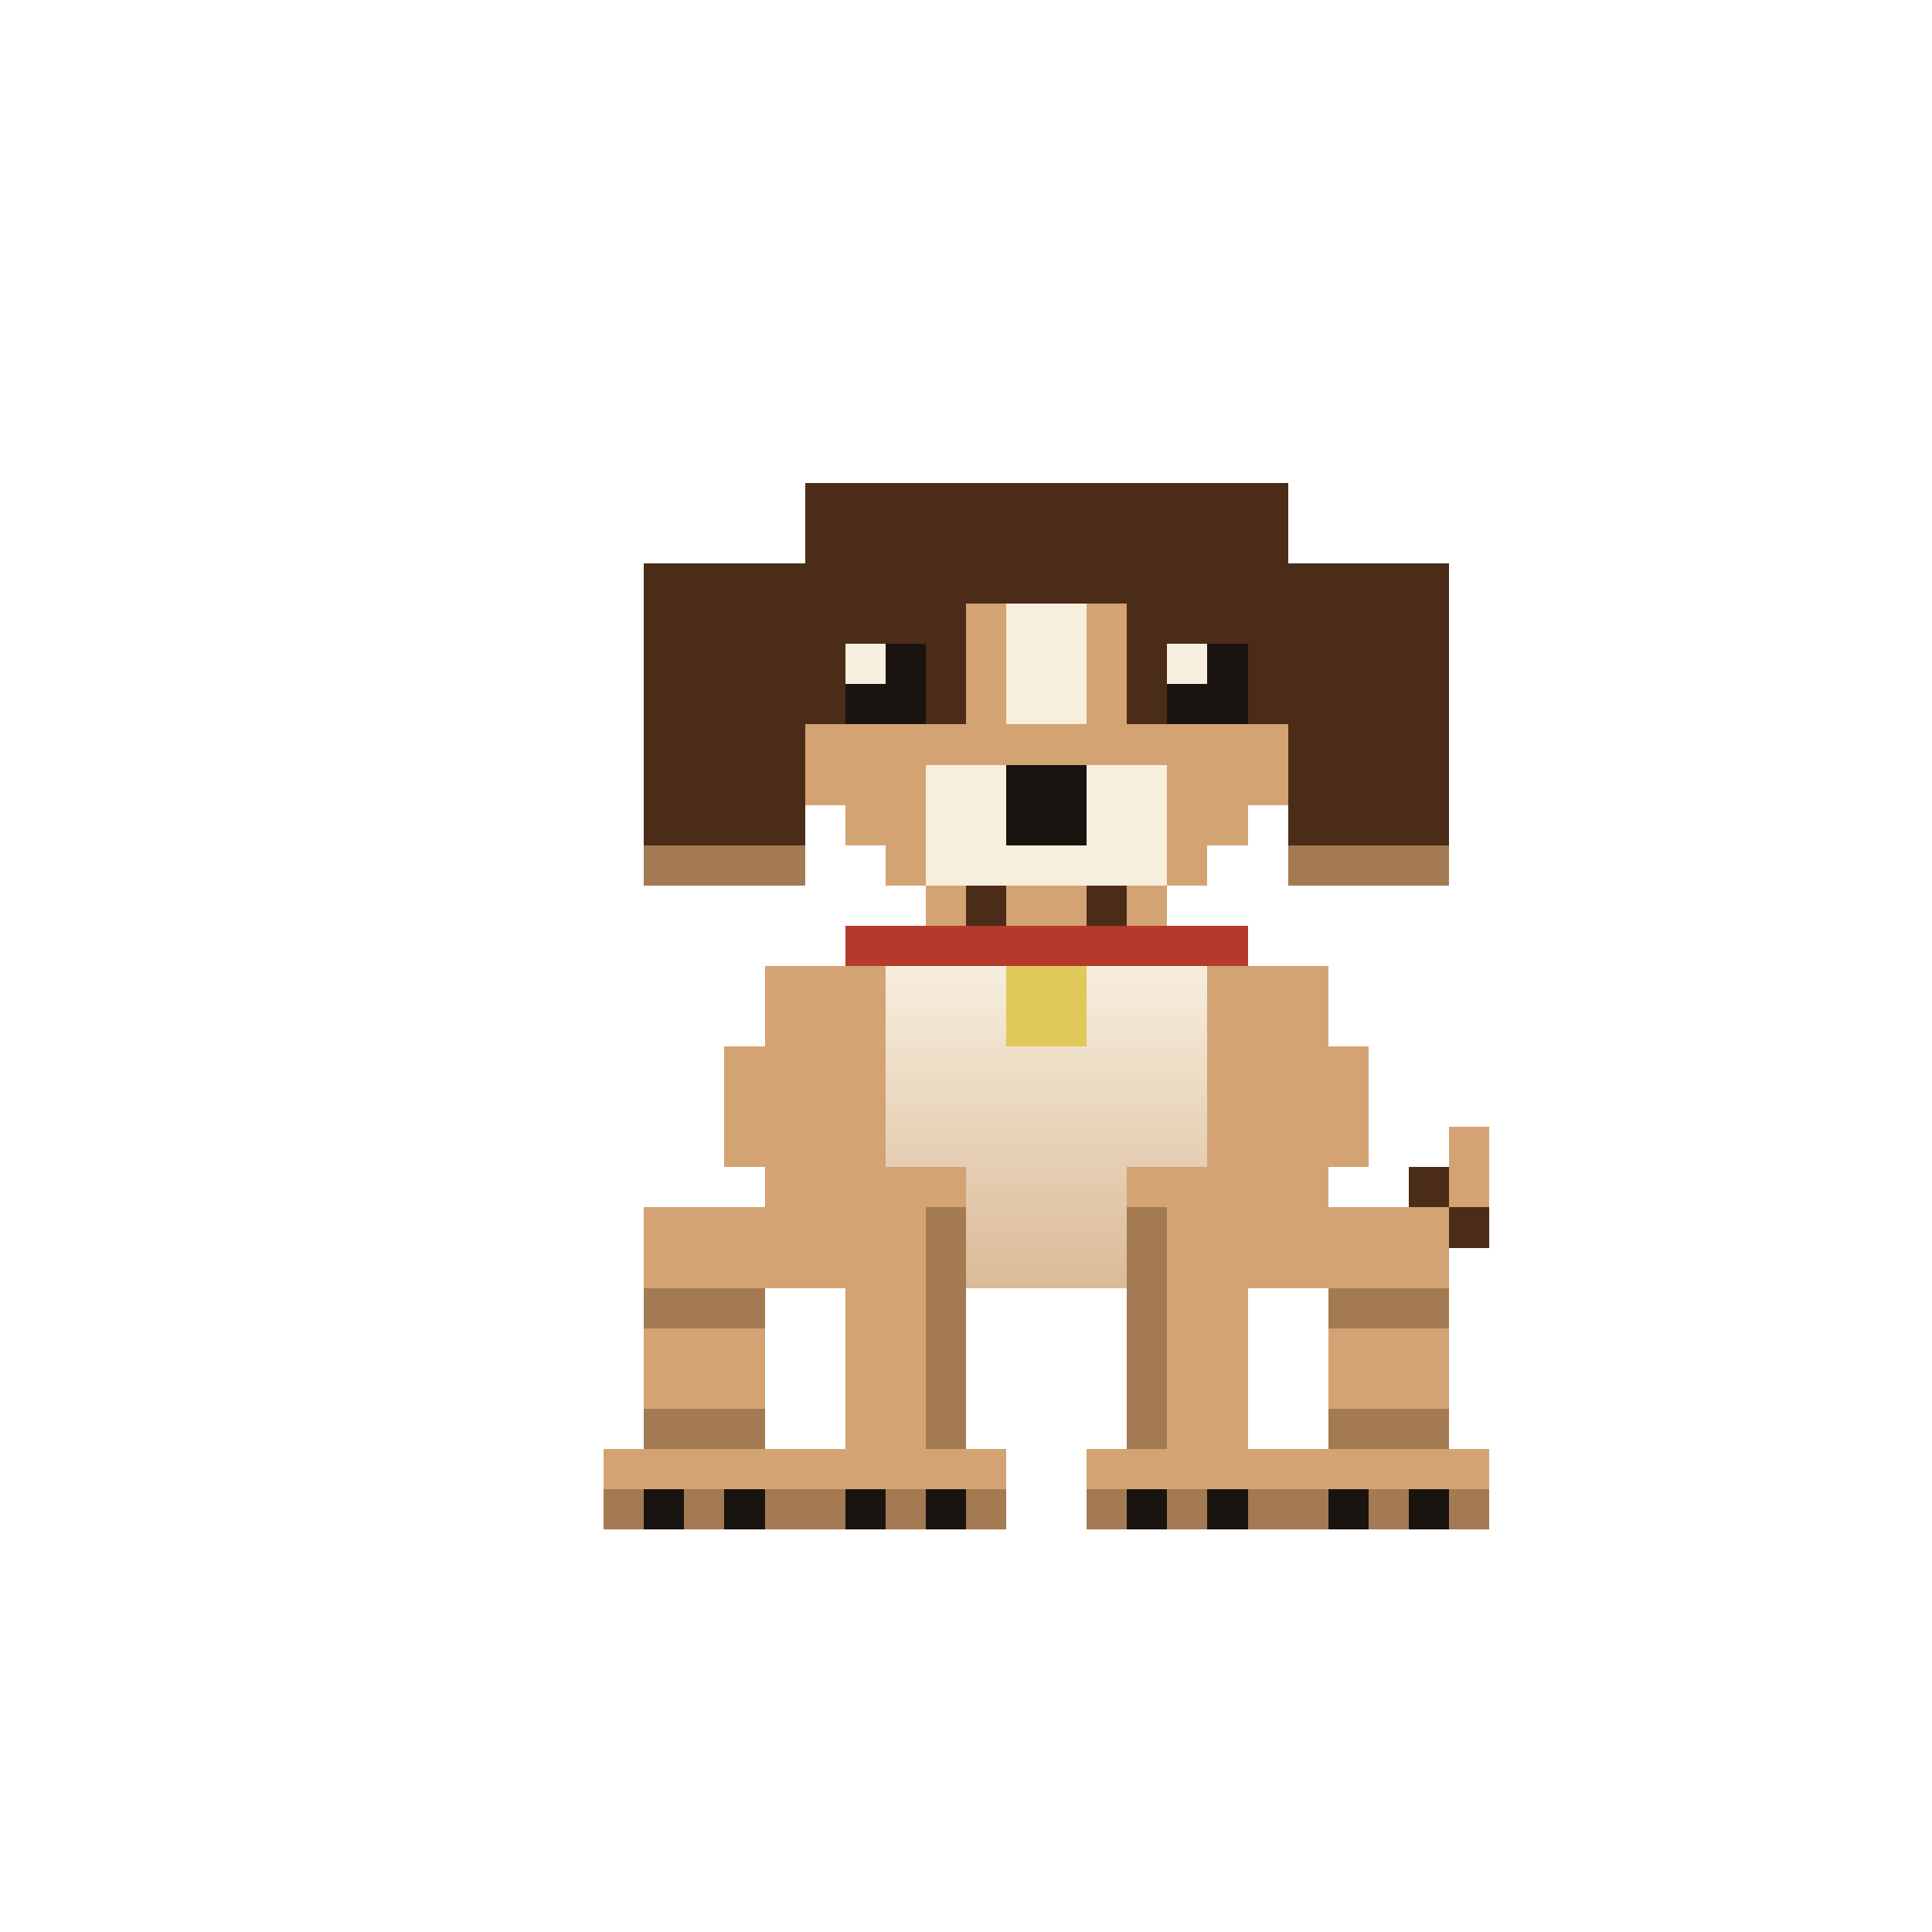
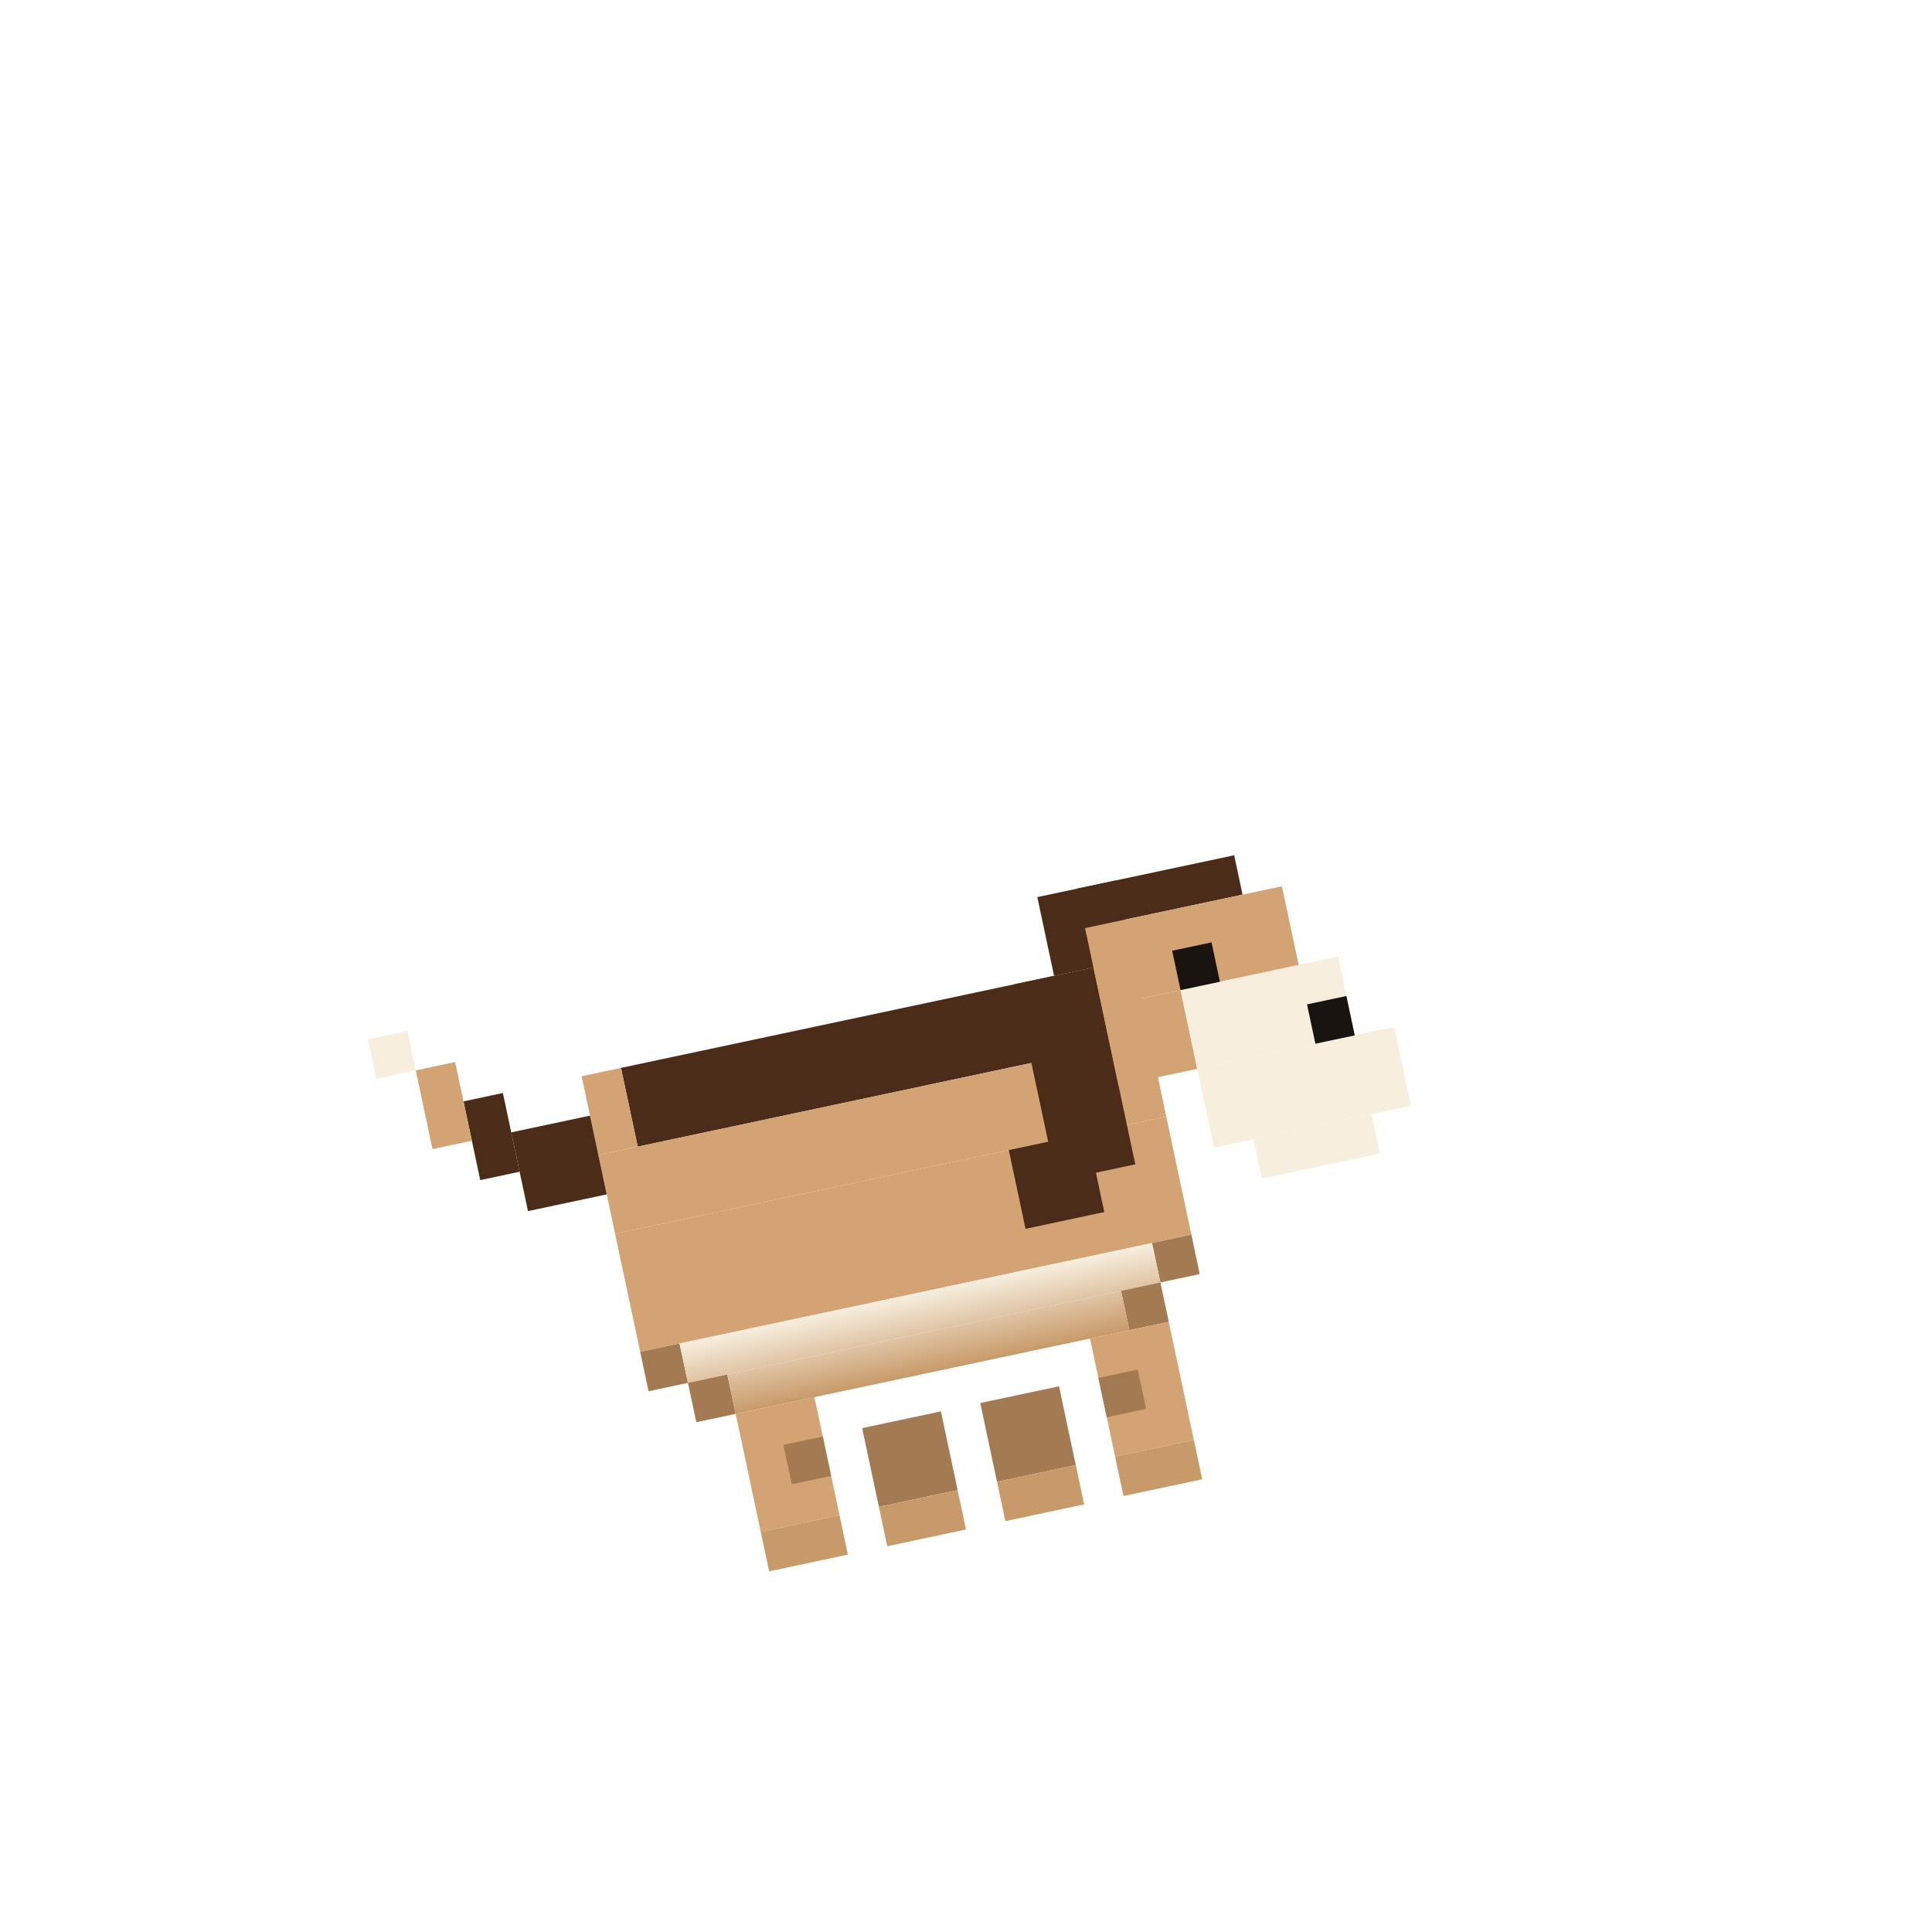
- <svg xmlns="http://www.w3.org/2000/svg" viewBox="0 0 48 48" shape-rendering="crispEdges">
-   <g transform="translate(2,0)">
+ <svg xmlns="http://www.w3.org/2000/svg" viewBox="0 0 48 48" width="48" height="48">
+   <g transform="rotate(-12 24 38)">
    <defs>
-       <linearGradient id="belly" x1="0" y1="24" x2="0" y2="37" gradientUnits="userSpaceOnUse" spreadMethod="pad">
+       <linearGradient id="belly" x1="0" y1="32" x2="0" y2="34" gradientUnits="userSpaceOnUse" spreadMethod="pad">
        <stop offset="0" stop-color="#f7eede" />
        <stop offset="1" stop-color="#c89a6a" />
      </linearGradient>
    </defs>
-     <rect x="14" y="14" width="4" height="8" fill="#4a2c18" />
-     <rect x="30" y="14" width="4" height="8" fill="#4a2c18" />
-     <rect x="14" y="21" width="4" height="1" fill="#a47a52" />
-     <rect x="30" y="21" width="4" height="1" fill="#a47a52" />
-     <rect x="33" y="29" width="2" height="2" fill="#4a2c18" />
-     <rect x="34" y="28" width="1" height="2" fill="#d4a373" />
-     <rect x="18" y="12" width="12" height="3" fill="#4a2c18" />
-     <rect x="18" y="15" width="12" height="5" fill="#d4a373" />
-     <rect x="18" y="15" width="4" height="3" fill="#4a2c18" />
-     <rect x="26" y="15" width="4" height="3" fill="#4a2c18" />
-     <rect x="23" y="15" width="2" height="3" fill="url(#belly)" />
-     <rect x="19" y="16" width="2" height="2" fill="#1a1410" />
-     <rect x="27" y="16" width="2" height="2" fill="#1a1410" />
-     <rect x="19" y="16" width="1" height="1" fill="#f7eede" />
-     <rect x="27" y="16" width="1" height="1" fill="#f7eede" />
-     <rect x="19" y="20" width="10" height="1" fill="#d4a373" />
-     <rect x="20" y="21" width="8" height="1" fill="#d4a373" />
-     <rect x="21" y="22" width="6" height="1" fill="#d4a373" />
-     <rect x="21" y="19" width="6" height="3" fill="url(#belly)" />
-     <rect x="23" y="19" width="2" height="2" fill="#1a1410" />
-     <rect x="22" y="22" width="1" height="1" fill="#4a2c18" />
-     <rect x="25" y="22" width="1" height="1" fill="#4a2c18" />
-     <rect x="17" y="24" width="14" height="2" fill="#d4a373" />
-     <rect x="20" y="24" width="8" height="2" fill="url(#belly)" />
-     <rect x="16" y="26" width="16" height="3" fill="#d4a373" />
-     <rect x="20" y="26" width="8" height="3" fill="url(#belly)" />
+     <rect x="18" y="25" width="11" height="2" fill="#4a2c18" />
+     <rect x="17" y="25" width="1" height="2" fill="#d4a373" />
+     <rect x="29" y="25" width="2" height="2" fill="#d4a373" />
+     <rect x="17" y="27" width="14" height="2" fill="#d4a373" />
    <rect x="17" y="29" width="14" height="3" fill="#d4a373" />
-     <rect x="20" y="29" width="8" height="3" fill="url(#belly)" />
-     <rect x="14" y="30" width="3" height="6" fill="#d4a373" />
-     <rect x="31" y="30" width="3" height="6" fill="#d4a373" />
-     <rect x="14" y="32" width="3" height="1" fill="#a47a52" />
-     <rect x="31" y="32" width="3" height="1" fill="#a47a52" />
-     <rect x="14" y="35" width="3" height="1" fill="#a47a52" />
-     <rect x="31" y="35" width="3" height="1" fill="#a47a52" />
-     <rect x="19" y="29" width="3" height="8" fill="#d4a373" />
-     <rect x="26" y="29" width="3" height="8" fill="#d4a373" />
-     <rect x="21" y="30" width="1" height="6" fill="#a47a52" />
-     <rect x="26" y="30" width="1" height="6" fill="#a47a52" />
-     <rect x="13" y="36" width="5" height="2" fill="#d4a373" />
-     <rect x="30" y="36" width="5" height="2" fill="#d4a373" />
-     <rect x="13" y="37" width="5" height="1" fill="#a47a52" />
-     <rect x="30" y="37" width="5" height="1" fill="#a47a52" />
-     <rect x="14" y="37" width="1" height="1" fill="#1a1410" />
-     <rect x="16" y="37" width="1" height="1" fill="#1a1410" />
-     <rect x="31" y="37" width="1" height="1" fill="#1a1410" />
-     <rect x="33" y="37" width="1" height="1" fill="#1a1410" />
-     <rect x="18" y="36" width="5" height="2" fill="#d4a373" />
-     <rect x="25" y="36" width="5" height="2" fill="#d4a373" />
-     <rect x="18" y="37" width="5" height="1" fill="#a47a52" />
-     <rect x="25" y="37" width="5" height="1" fill="#a47a52" />
-     <rect x="19" y="37" width="1" height="1" fill="#1a1410" />
-     <rect x="21" y="37" width="1" height="1" fill="#1a1410" />
-     <rect x="26" y="37" width="1" height="1" fill="#1a1410" />
-     <rect x="28" y="37" width="1" height="1" fill="#1a1410" />
-     <rect x="19" y="23" width="10" height="1" fill="#b53a2b" />
-     <rect x="23" y="24" width="2" height="2" fill="#e0c95a" />
+     <rect x="17" y="32" width="1" height="1" fill="#a47a52" />
+     <rect x="30" y="32" width="1" height="1" fill="#a47a52" />
+     <rect x="18" y="32" width="12" height="1" fill="url(#belly)" />
+     <rect x="18" y="33" width="1" height="1" fill="#a47a52" />
+     <rect x="29" y="33" width="1" height="1" fill="#a47a52" />
+     <rect x="19" y="33" width="10" height="1" fill="url(#belly)" />
+     <rect x="29" y="23" width="2" height="2" fill="#4a2c18" />
+     <rect x="28" y="25" width="2" height="5" fill="#4a2c18" />
+     <rect x="27" y="29" width="2" height="2" fill="#4a2c18" />
+     <rect x="30" y="23" width="4" height="1" fill="#4a2c18" />
+     <rect x="30" y="24" width="5" height="2" fill="#d4a373" />
+     <rect x="30" y="26" width="2" height="2" fill="#d4a373" />
+     <rect x="32" y="26" width="4" height="2" fill="url(#belly)" />
+     <rect x="32" y="28" width="5" height="2" fill="url(#belly)" />
+     <rect x="33" y="30" width="3" height="1" fill="url(#belly)" />
+     <rect x="32" y="25" width="1" height="1" fill="#1a1410" />
+     <rect x="35" y="27" width="1" height="1" fill="#1a1410" />
+     <rect x="15" y="26" width="2" height="2" fill="#4a2c18" />
+     <rect x="14" y="25" width="1" height="2" fill="#4a2c18" />
+     <rect x="13" y="24" width="1" height="2" fill="#d4a373" />
+     <rect x="12" y="23" width="1" height="1" fill="url(#belly)" />
+     <rect x="19" y="34" width="2" height="3" fill="#d4a373" />
+     <rect x="20" y="35" width="1" height="1" fill="#a47a52" />
+     <rect x="19" y="37" width="2" height="1" fill="url(#belly)" />
+     <rect x="22" y="35" width="2" height="2" fill="#a47a52" />
+     <rect x="22" y="37" width="2" height="1" fill="url(#belly)" />
+     <rect x="25" y="35" width="2" height="2" fill="#a47a52" />
+     <rect x="25" y="37" width="2" height="1" fill="url(#belly)" />
+     <rect x="28" y="34" width="2" height="3" fill="#d4a373" />
+     <rect x="28" y="35" width="1" height="1" fill="#a47a52" />
+     <rect x="28" y="37" width="2" height="1" fill="url(#belly)" />
  </g>
</svg>
